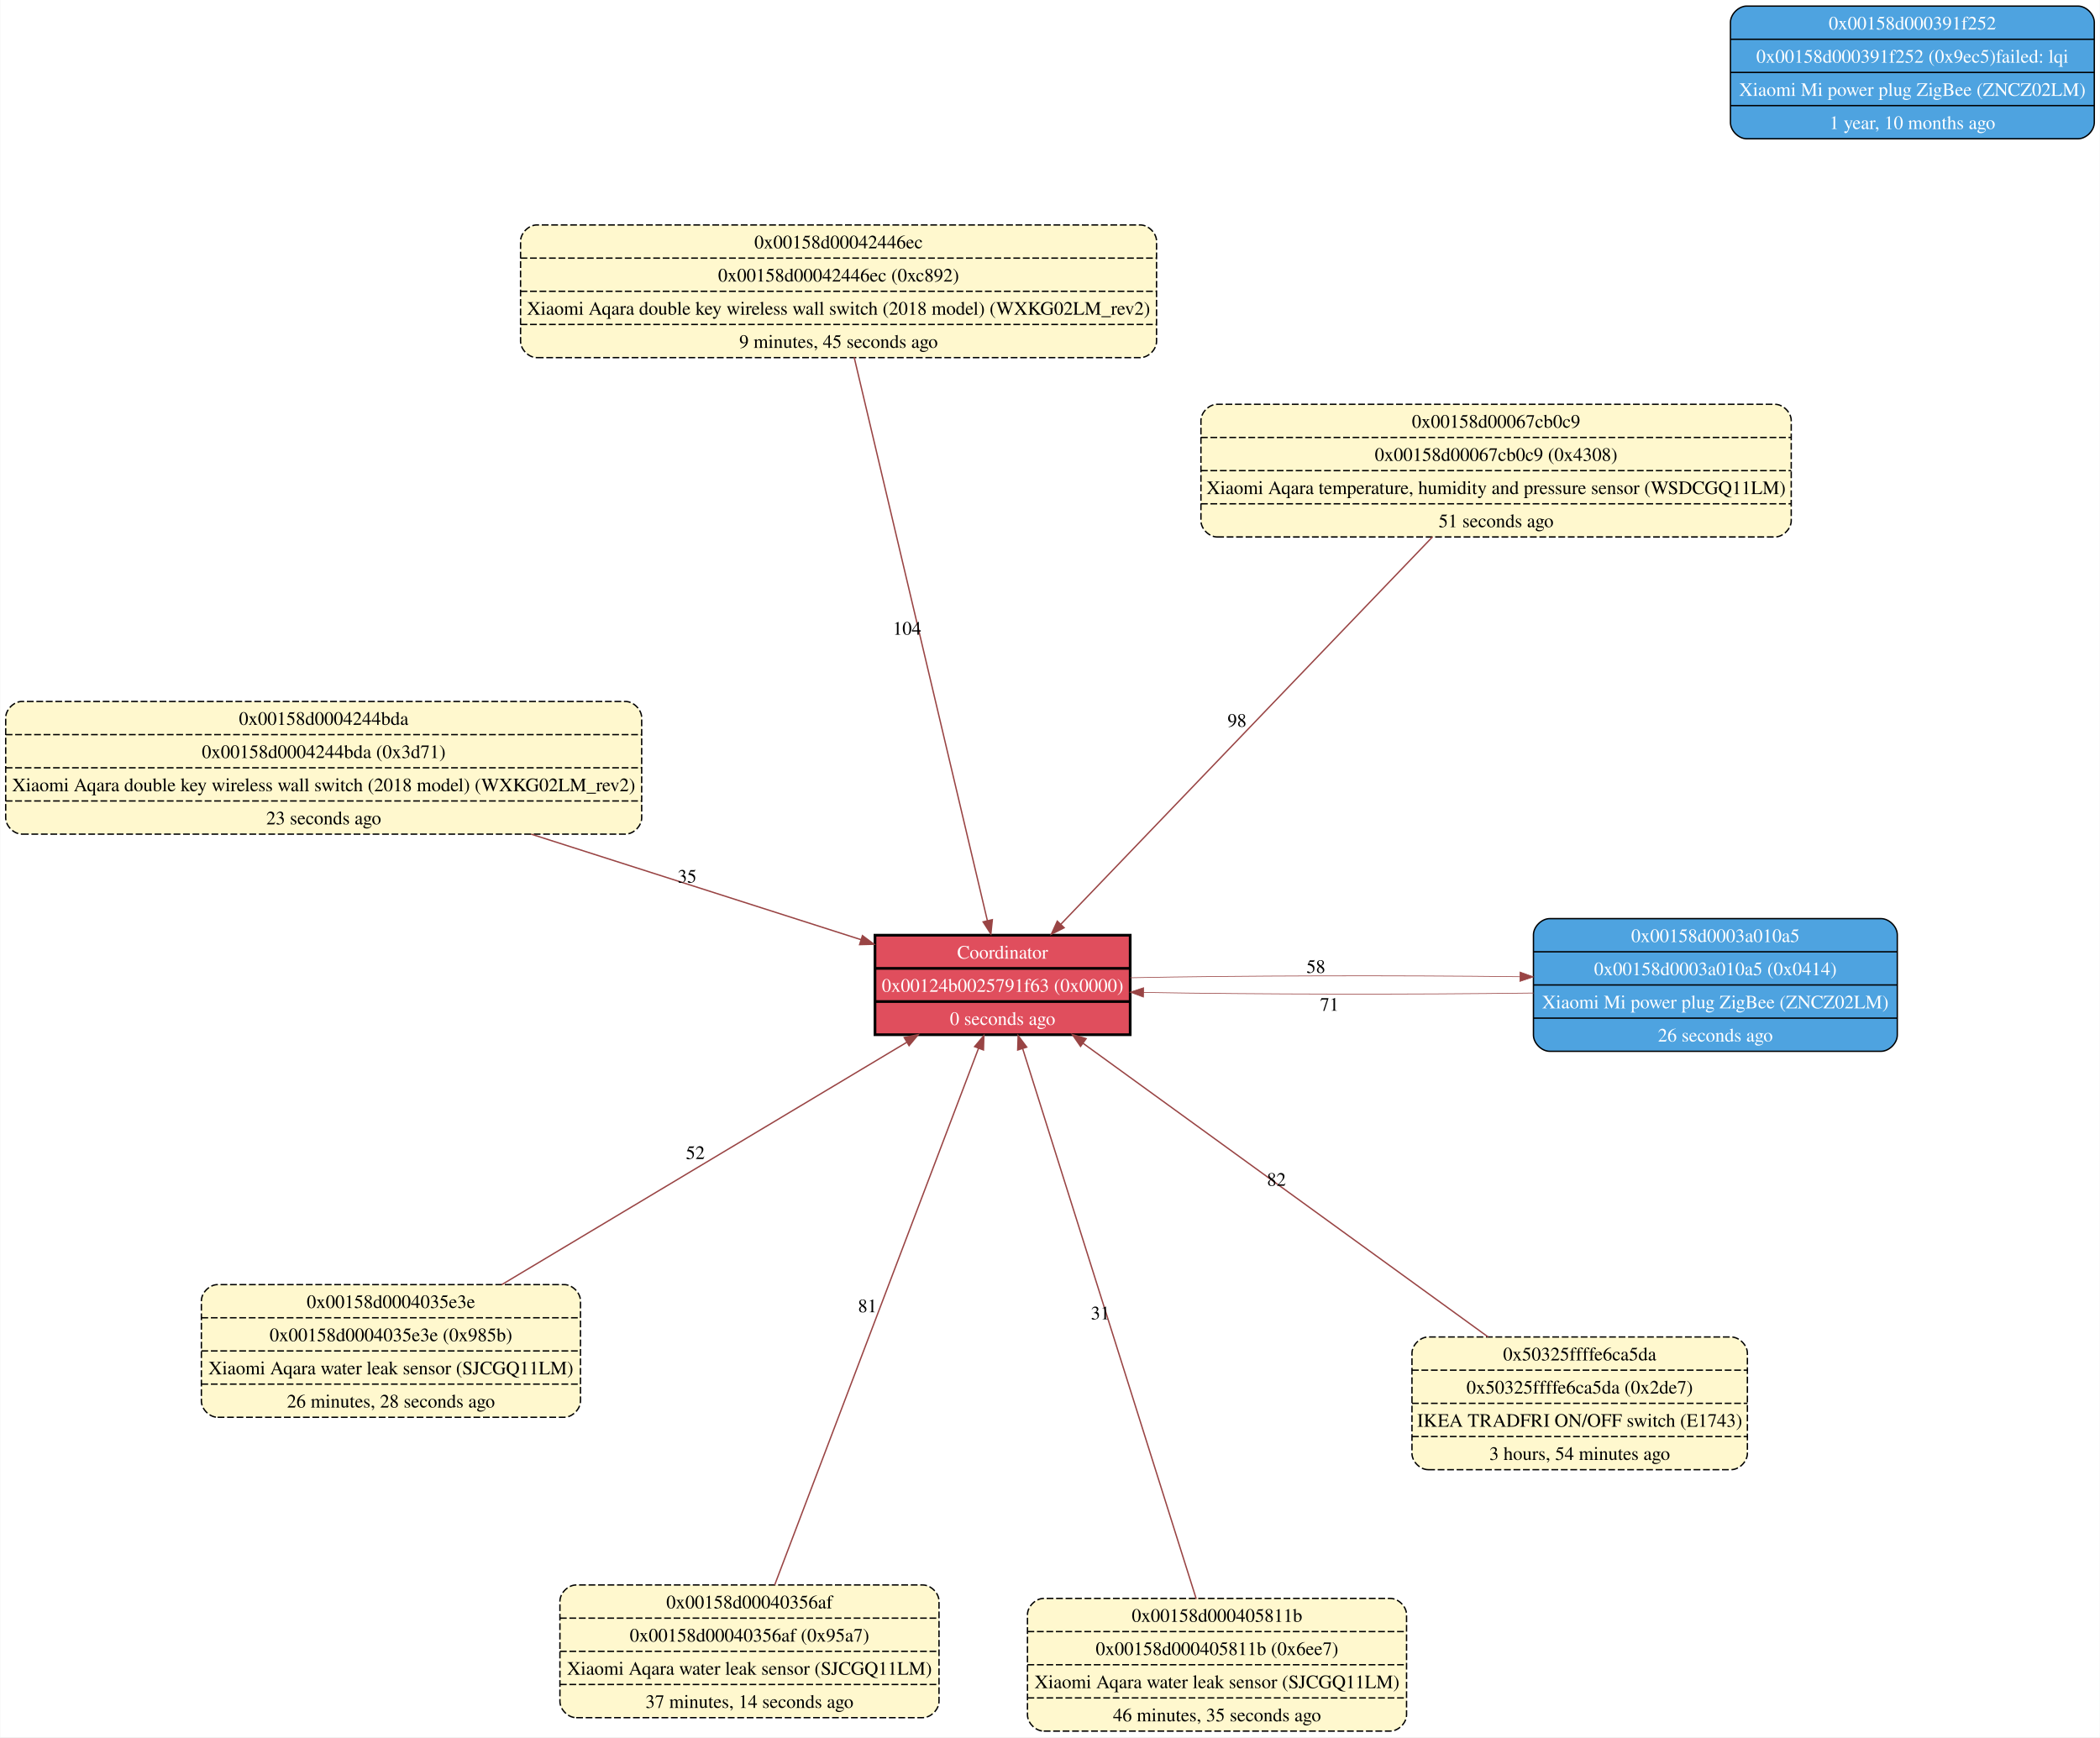
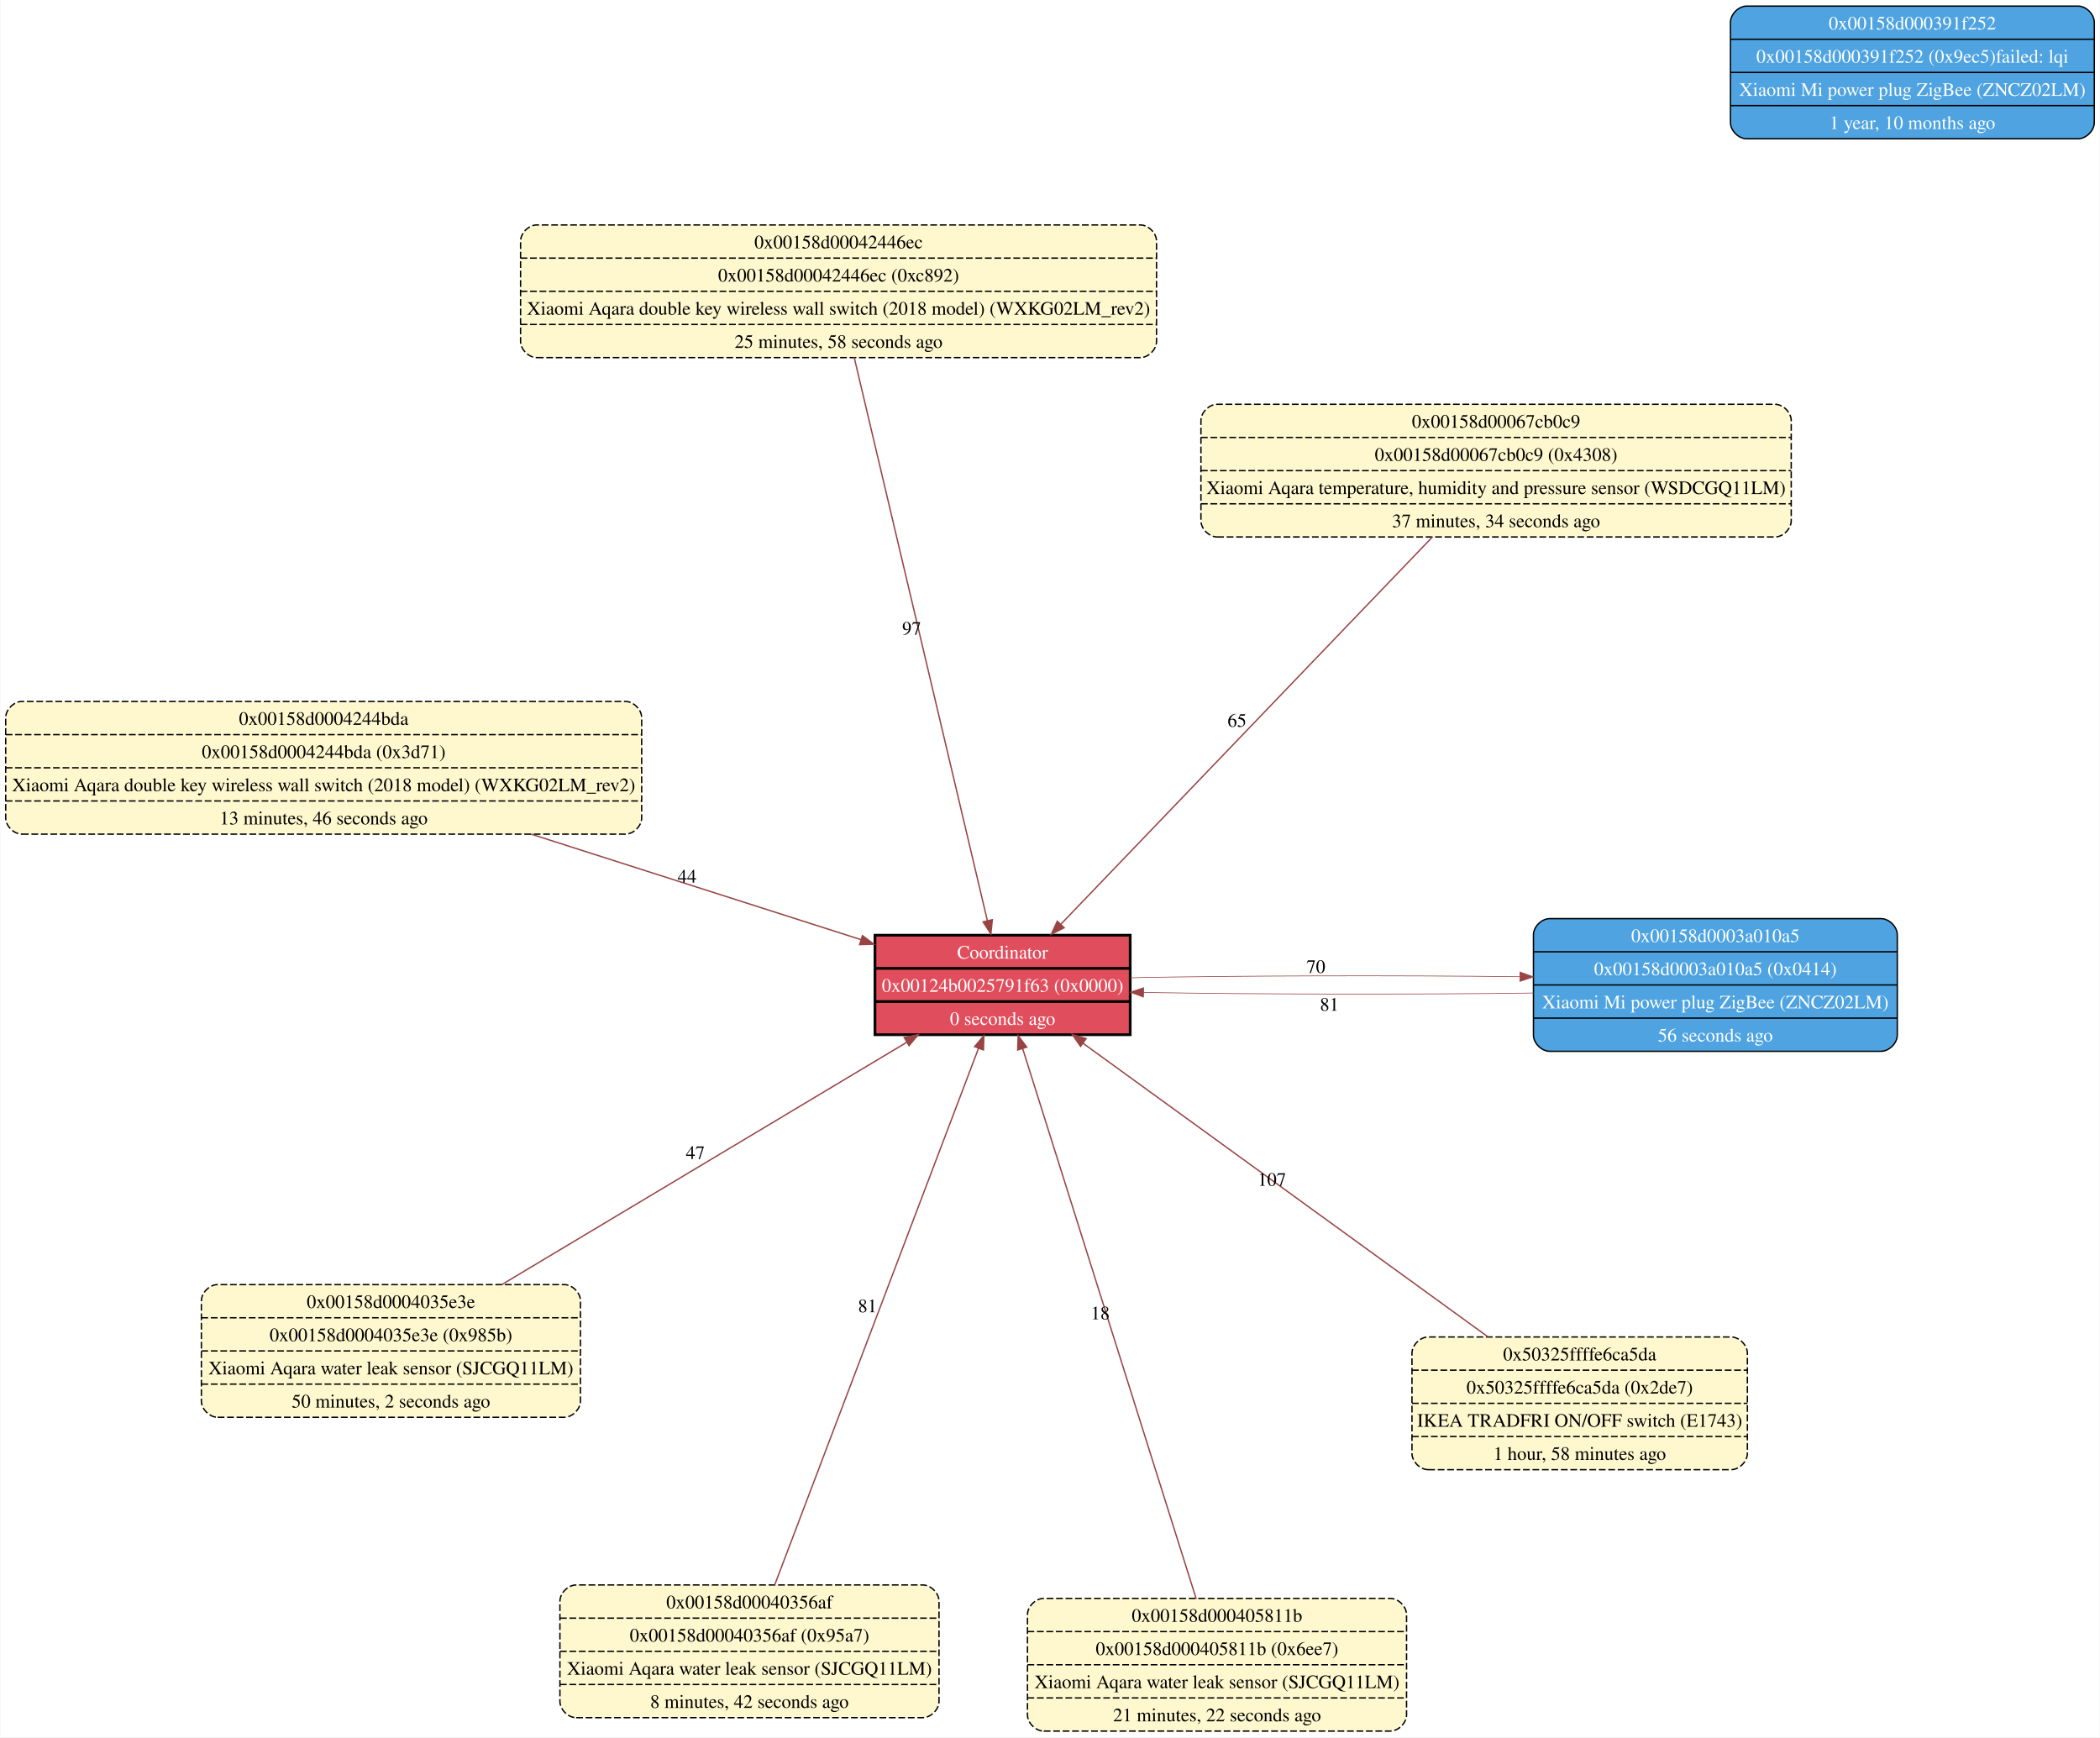
<svg xmlns="http://www.w3.org/2000/svg" width="1551pt" height="1283pt" viewBox="0.00 0.00 1550.70 1283.10">
  <g id="graph0" class="graph" transform="scale(1 1) rotate(0) translate(4 1279.1)">
    <polygon fill="white" stroke="none" points="-4,4 -4,-1279.1 1546.7,-1279.1 1546.7,4 -4,4" />
    <g id="node1" class="node">
      <polygon fill="#e04e5d" stroke="black" stroke-width="2" points="642.08,-514.85 642.08,-588.35 830.58,-588.35 830.58,-514.85 642.08,-514.85" />
      <text text-anchor="middle" x="736.33" y="-571.05" font-family="Times,serif" font-size="14.00" fill="#ffffff">Coordinator</text>
      <polyline fill="none" stroke="black" stroke-width="2" points="642.08,-563.85 830.58,-563.85" />
      <text text-anchor="middle" x="736.33" y="-546.55" font-family="Times,serif" font-size="14.00" fill="#ffffff">0x00124b0025791f63 (0x0000)</text>
      <polyline fill="none" stroke="black" stroke-width="2" points="642.08,-539.35 830.58,-539.35" />
      <text text-anchor="middle" x="736.33" y="-522.05" font-family="Times,serif" font-size="14.00" fill="#ffffff">0 seconds ago</text>
    </g>
    <g id="node2" class="node">
      <path fill="#4ea3e0" stroke="black" d="M1140.44,-502.6C1140.44,-502.6 1385.19,-502.6 1385.19,-502.6 1391.19,-502.6 1397.19,-508.6 1397.19,-514.6 1397.19,-514.6 1397.19,-588.6 1397.19,-588.6 1397.19,-594.6 1391.19,-600.6 1385.19,-600.6 1385.19,-600.6 1140.44,-600.6 1140.44,-600.6 1134.44,-600.6 1128.44,-594.6 1128.44,-588.6 1128.44,-588.6 1128.44,-514.6 1128.44,-514.6 1128.44,-508.6 1134.44,-502.6 1140.44,-502.6" />
      <text text-anchor="middle" x="1262.81" y="-583.3" font-family="Times,serif" font-size="14.00" fill="#ffffff">0x00158d0003a010a5</text>
      <polyline fill="none" stroke="black" points="1128.44,-576.1 1397.19,-576.1" />
      <text text-anchor="middle" x="1262.81" y="-558.8" font-family="Times,serif" font-size="14.00" fill="#ffffff">0x00158d0003a010a5 (0x0414)</text>
      <polyline fill="none" stroke="black" points="1128.44,-551.6 1397.19,-551.6" />
      <text text-anchor="middle" x="1262.81" y="-534.3" font-family="Times,serif" font-size="14.00" fill="#ffffff">Xiaomi Mi power plug ZigBee (ZNCZ02LM)</text>
      <polyline fill="none" stroke="black" points="1128.44,-527.1 1397.19,-527.1" />
-       <text text-anchor="middle" x="1262.81" y="-509.8" font-family="Times,serif" font-size="14.00" fill="#ffffff">26 seconds ago</text>
+       <text text-anchor="middle" x="1262.81" y="-509.8" font-family="Times,serif" font-size="14.00" fill="#ffffff">56 seconds ago</text>
    </g>
    <g id="edge1" class="edge">
      <path fill="none" stroke="#994444" stroke-width="0.5" d="M830.45,-556.91C910.5,-558.51 1026.73,-558.77 1118.52,-557.69" />
      <polygon fill="#994444" stroke="#994444" stroke-width="0.5" points="1118.5,-561.19 1128.45,-557.57 1118.41,-554.19 1118.5,-561.19" />
-       <text text-anchor="middle" x="967.74" y="-560.5" font-family="Times,serif" font-size="14.00">58</text>
+       <text text-anchor="middle" x="967.74" y="-560.5" font-family="Times,serif" font-size="14.00">70</text>
    </g>
    <g id="edge8" class="edge">
      <path fill="none" stroke="#994444" stroke-width="0.5" d="M1128.6,-545.63C1039.01,-544.45 922.94,-544.6 840.36,-546.09" />
      <polygon fill="#994444" stroke="#994444" stroke-width="0.5" points="840.39,-542.59 830.46,-546.28 840.52,-549.59 840.39,-542.59" />
-       <text text-anchor="middle" x="977.73" y="-532.56" font-family="Times,serif" font-size="14.00">71</text>
+       <text text-anchor="middle" x="977.73" y="-532.56" font-family="Times,serif" font-size="14.00">81</text>
    </g>
    <g id="node3" class="node">
      <path fill="#fff8ce" stroke="black" stroke-dasharray="5,2" d="M894.84,-882.49C894.84,-882.49 1306.84,-882.49 1306.84,-882.49 1312.84,-882.49 1318.84,-888.49 1318.84,-894.49 1318.84,-894.49 1318.84,-968.49 1318.84,-968.49 1318.84,-974.49 1312.84,-980.49 1306.84,-980.49 1306.84,-980.49 894.84,-980.49 894.84,-980.49 888.84,-980.49 882.84,-974.49 882.84,-968.49 882.84,-968.49 882.84,-894.49 882.84,-894.49 882.84,-888.49 888.84,-882.49 894.84,-882.49" />
      <text text-anchor="middle" x="1100.84" y="-963.19" font-family="Times,serif" font-size="14.00" fill="#000000">0x00158d00067cb0c9</text>
      <polyline fill="none" stroke="black" stroke-dasharray="5,2" points="882.84,-955.99 1318.84,-955.99" />
      <text text-anchor="middle" x="1100.84" y="-938.69" font-family="Times,serif" font-size="14.00" fill="#000000">0x00158d00067cb0c9 (0x4308)</text>
      <polyline fill="none" stroke="black" stroke-dasharray="5,2" points="882.84,-931.49 1318.84,-931.49" />
      <text text-anchor="middle" x="1100.84" y="-914.19" font-family="Times,serif" font-size="14.00" fill="#000000">Xiaomi Aqara temperature, humidity and pressure sensor (WSDCGQ11LM)</text>
      <polyline fill="none" stroke="black" stroke-dasharray="5,2" points="882.84,-906.99 1318.84,-906.99" />
-       <text text-anchor="middle" x="1100.84" y="-889.69" font-family="Times,serif" font-size="14.00" fill="#000000">51 seconds ago</text>
+       <text text-anchor="middle" x="1100.84" y="-889.69" font-family="Times,serif" font-size="14.00" fill="#000000">37 minutes, 34 seconds ago</text>
    </g>
    <g id="edge2" class="edge">
      <path fill="none" stroke="#994444" d="M1053.93,-882.6C982.41,-808.06 847.19,-667.14 778.57,-595.62" />
      <polygon fill="#994444" stroke="#994444" points="781.79,-593.87 772.34,-589.08 776.73,-598.72 781.79,-593.87" />
-       <text text-anchor="middle" x="909.5" y="-742.31" font-family="Times,serif" font-size="14.00">98</text>
+       <text text-anchor="middle" x="909.5" y="-742.31" font-family="Times,serif" font-size="14.00">65</text>
    </g>
    <g id="node4" class="node">
      <path fill="#fff8ce" stroke="black" stroke-dasharray="5,2" d="M392.3,-1014.95C392.3,-1014.95 838.05,-1014.95 838.05,-1014.95 844.05,-1014.95 850.05,-1020.95 850.05,-1026.95 850.05,-1026.95 850.05,-1100.95 850.05,-1100.95 850.05,-1106.95 844.05,-1112.95 838.05,-1112.95 838.05,-1112.95 392.3,-1112.95 392.3,-1112.95 386.3,-1112.95 380.3,-1106.95 380.3,-1100.95 380.3,-1100.95 380.3,-1026.95 380.3,-1026.95 380.3,-1020.95 386.3,-1014.95 392.3,-1014.95" />
      <text text-anchor="middle" x="615.17" y="-1095.65" font-family="Times,serif" font-size="14.00" fill="#000000">0x00158d00042446ec</text>
      <polyline fill="none" stroke="black" stroke-dasharray="5,2" points="380.3,-1088.45 850.05,-1088.45" />
      <text text-anchor="middle" x="615.17" y="-1071.15" font-family="Times,serif" font-size="14.00" fill="#000000">0x00158d00042446ec (0xc892)</text>
      <polyline fill="none" stroke="black" stroke-dasharray="5,2" points="380.3,-1063.95 850.05,-1063.95" />
      <text text-anchor="middle" x="615.17" y="-1046.65" font-family="Times,serif" font-size="14.00" fill="#000000">Xiaomi Aqara double key wireless wall switch (2018 model) (WXKG02LM_rev2)</text>
      <polyline fill="none" stroke="black" stroke-dasharray="5,2" points="380.3,-1039.45 850.05,-1039.45" />
-       <text text-anchor="middle" x="615.17" y="-1022.15" font-family="Times,serif" font-size="14.00" fill="#000000">9 minutes, 45 seconds ago</text>
+       <text text-anchor="middle" x="615.17" y="-1022.15" font-family="Times,serif" font-size="14.00" fill="#000000">25 minutes, 58 seconds ago</text>
    </g>
    <g id="edge3" class="edge">
      <path fill="none" stroke="#994444" d="M626.68,-1015.29C649.91,-917.04 702.16,-696.08 725.13,-598.94" />
      <polygon fill="#994444" stroke="#994444" points="728.76,-599.81 727.66,-589.27 721.95,-598.2 728.76,-599.81" />
-       <text text-anchor="middle" x="665.78" y="-810.31" font-family="Times,serif" font-size="14.00">104</text>
+       <text text-anchor="middle" x="669.16" y="-810.31" font-family="Times,serif" font-size="14.00">97</text>
    </g>
    <g id="node5" class="node">
      <path fill="#fff8ce" stroke="black" stroke-dasharray="5,2" d="M12,-663C12,-663 457.75,-663 457.75,-663 463.75,-663 469.75,-669 469.75,-675 469.75,-675 469.75,-749 469.75,-749 469.75,-755 463.75,-761 457.75,-761 457.75,-761 12,-761 12,-761 6,-761 0,-755 0,-749 0,-749 0,-675 0,-675 0,-669 6,-663 12,-663" />
      <text text-anchor="middle" x="234.88" y="-743.7" font-family="Times,serif" font-size="14.00" fill="#000000">0x00158d0004244bda</text>
      <polyline fill="none" stroke="black" stroke-dasharray="5,2" points="0,-736.5 469.75,-736.5" />
      <text text-anchor="middle" x="234.88" y="-719.2" font-family="Times,serif" font-size="14.00" fill="#000000">0x00158d0004244bda (0x3d71)</text>
      <polyline fill="none" stroke="black" stroke-dasharray="5,2" points="0,-712 469.75,-712" />
      <text text-anchor="middle" x="234.88" y="-694.7" font-family="Times,serif" font-size="14.00" fill="#000000">Xiaomi Aqara double key wireless wall switch (2018 model) (WXKG02LM_rev2)</text>
      <polyline fill="none" stroke="black" stroke-dasharray="5,2" points="0,-687.5 469.75,-687.5" />
-       <text text-anchor="middle" x="234.88" y="-670.2" font-family="Times,serif" font-size="14.00" fill="#000000">23 seconds ago</text>
+       <text text-anchor="middle" x="234.88" y="-670.2" font-family="Times,serif" font-size="14.00" fill="#000000">13 minutes, 46 seconds ago</text>
    </g>
    <g id="edge4" class="edge">
      <path fill="none" stroke="#994444" d="M388.05,-663.01C467.11,-637.71 561.51,-607.52 632.07,-584.95" />
      <polygon fill="#994444" stroke="#994444" points="632.84,-588.05 641.3,-581.67 630.71,-581.39 632.84,-588.05" />
-       <text text-anchor="middle" x="503.31" y="-627.18" font-family="Times,serif" font-size="14.00">35</text>
+       <text text-anchor="middle" x="503.31" y="-627.18" font-family="Times,serif" font-size="14.00">44</text>
    </g>
    <g id="node6" class="node">
      <path fill="#fff8ce" stroke="black" stroke-dasharray="5,2" d="M156.54,-232.28C156.54,-232.28 412.54,-232.28 412.54,-232.28 418.54,-232.28 424.54,-238.28 424.54,-244.28 424.54,-244.28 424.54,-318.28 424.54,-318.28 424.54,-324.28 418.54,-330.28 412.54,-330.28 412.54,-330.28 156.54,-330.28 156.54,-330.28 150.54,-330.28 144.54,-324.28 144.54,-318.28 144.54,-318.28 144.54,-244.28 144.54,-244.28 144.54,-238.28 150.54,-232.28 156.54,-232.28" />
      <text text-anchor="middle" x="284.54" y="-312.98" font-family="Times,serif" font-size="14.00" fill="#000000">0x00158d0004035e3e</text>
      <polyline fill="none" stroke="black" stroke-dasharray="5,2" points="144.54,-305.78 424.54,-305.78" />
      <text text-anchor="middle" x="284.54" y="-288.48" font-family="Times,serif" font-size="14.00" fill="#000000">0x00158d0004035e3e (0x985b)</text>
      <polyline fill="none" stroke="black" stroke-dasharray="5,2" points="144.54,-281.28 424.54,-281.28" />
      <text text-anchor="middle" x="284.54" y="-263.98" font-family="Times,serif" font-size="14.00" fill="#000000">Xiaomi Aqara water leak sensor (SJCGQ11LM)</text>
      <polyline fill="none" stroke="black" stroke-dasharray="5,2" points="144.54,-256.78 424.54,-256.78" />
-       <text text-anchor="middle" x="284.54" y="-239.48" font-family="Times,serif" font-size="14.00" fill="#000000">26 minutes, 28 seconds ago</text>
+       <text text-anchor="middle" x="284.54" y="-239.48" font-family="Times,serif" font-size="14.00" fill="#000000">50 minutes, 2 seconds ago</text>
    </g>
    <g id="edge5" class="edge">
      <path fill="none" stroke="#994444" d="M366.35,-330.23C451.93,-381.43 584.85,-460.96 665.9,-509.46" />
      <polygon fill="#994444" stroke="#994444" points="663.66,-512.79 674.04,-514.92 667.25,-506.79 663.66,-512.79" />
-       <text text-anchor="middle" x="509.38" y="-423.04" font-family="Times,serif" font-size="14.00">52</text>
+       <text text-anchor="middle" x="509.38" y="-423.04" font-family="Times,serif" font-size="14.00">47</text>
    </g>
    <g id="node7" class="node">
      <path fill="#fff8ce" stroke="black" stroke-dasharray="5,2" d="M421.37,-10.42C421.37,-10.42 677.37,-10.42 677.37,-10.42 683.37,-10.42 689.37,-16.42 689.37,-22.42 689.37,-22.42 689.37,-96.42 689.37,-96.42 689.37,-102.42 683.37,-108.42 677.37,-108.42 677.37,-108.42 421.37,-108.42 421.37,-108.42 415.37,-108.42 409.37,-102.42 409.37,-96.42 409.37,-96.42 409.37,-22.42 409.37,-22.42 409.37,-16.42 415.37,-10.42 421.37,-10.42" />
      <text text-anchor="middle" x="549.37" y="-91.12" font-family="Times,serif" font-size="14.00" fill="#000000">0x00158d00040356af</text>
      <polyline fill="none" stroke="black" stroke-dasharray="5,2" points="409.37,-83.92 689.37,-83.92" />
      <text text-anchor="middle" x="549.37" y="-66.62" font-family="Times,serif" font-size="14.00" fill="#000000">0x00158d00040356af (0x95a7)</text>
      <polyline fill="none" stroke="black" stroke-dasharray="5,2" points="409.37,-59.42 689.37,-59.42" />
      <text text-anchor="middle" x="549.37" y="-42.12" font-family="Times,serif" font-size="14.00" fill="#000000">Xiaomi Aqara water leak sensor (SJCGQ11LM)</text>
      <polyline fill="none" stroke="black" stroke-dasharray="5,2" points="409.37,-34.92 689.37,-34.92" />
-       <text text-anchor="middle" x="549.37" y="-17.62" font-family="Times,serif" font-size="14.00" fill="#000000">37 minutes, 14 seconds ago</text>
+       <text text-anchor="middle" x="549.37" y="-17.62" font-family="Times,serif" font-size="14.00" fill="#000000">8 minutes, 42 seconds ago</text>
    </g>
    <g id="edge6" class="edge">
      <path fill="none" stroke="#994444" d="M567.98,-108.41C604.09,-203.47 683.2,-411.74 718.6,-504.92" />
      <polygon fill="#994444" stroke="#994444" points="715.67,-506.06 722.49,-514.17 722.21,-503.58 715.67,-506.06" />
      <text text-anchor="middle" x="636.54" y="-309.87" font-family="Times,serif" font-size="14.00">81</text>
    </g>
    <g id="node8" class="node">
      <path fill="#fff8ce" stroke="black" stroke-dasharray="5,2" d="M766.71,-0.5C766.71,-0.5 1022.71,-0.5 1022.71,-0.5 1028.71,-0.5 1034.71,-6.5 1034.71,-12.5 1034.71,-12.5 1034.71,-86.5 1034.71,-86.5 1034.71,-92.5 1028.71,-98.5 1022.71,-98.5 1022.71,-98.5 766.71,-98.5 766.71,-98.5 760.71,-98.5 754.71,-92.5 754.71,-86.5 754.71,-86.5 754.71,-12.5 754.71,-12.5 754.71,-6.5 760.71,-0.5 766.71,-0.5" />
      <text text-anchor="middle" x="894.71" y="-81.2" font-family="Times,serif" font-size="14.00" fill="#000000">0x00158d000405811b</text>
      <polyline fill="none" stroke="black" stroke-dasharray="5,2" points="754.71,-74 1034.71,-74" />
      <text text-anchor="middle" x="894.71" y="-56.7" font-family="Times,serif" font-size="14.00" fill="#000000">0x00158d000405811b (0x6ee7)</text>
      <polyline fill="none" stroke="black" stroke-dasharray="5,2" points="754.71,-49.5 1034.71,-49.5" />
      <text text-anchor="middle" x="894.71" y="-32.2" font-family="Times,serif" font-size="14.00" fill="#000000">Xiaomi Aqara water leak sensor (SJCGQ11LM)</text>
      <polyline fill="none" stroke="black" stroke-dasharray="5,2" points="754.71,-25 1034.71,-25" />
-       <text text-anchor="middle" x="894.71" y="-7.7" font-family="Times,serif" font-size="14.00" fill="#000000">46 minutes, 35 seconds ago</text>
+       <text text-anchor="middle" x="894.71" y="-7.7" font-family="Times,serif" font-size="14.00" fill="#000000">21 minutes, 22 seconds ago</text>
    </g>
    <g id="edge7" class="edge">
      <path fill="none" stroke="#994444" d="M879.38,-98.1C848.92,-194.67 781.13,-409.57 751.12,-504.71" />
      <polygon fill="#994444" stroke="#994444" points="747.49,-503.58 747.82,-514.17 754.17,-505.68 747.49,-503.58" />
-       <text text-anchor="middle" x="808.5" y="-304.61" font-family="Times,serif" font-size="14.00">31</text>
+       <text text-anchor="middle" x="808.5" y="-304.61" font-family="Times,serif" font-size="14.00">18</text>
    </g>
    <g id="node9" class="node">
      <path fill="#4ea3e0" stroke="black" d="M1285.95,-1176.6C1285.95,-1176.6 1530.7,-1176.6 1530.7,-1176.6 1536.7,-1176.6 1542.7,-1182.6 1542.7,-1188.6 1542.7,-1188.6 1542.7,-1262.6 1542.7,-1262.6 1542.7,-1268.6 1536.7,-1274.6 1530.7,-1274.6 1530.7,-1274.6 1285.95,-1274.6 1285.95,-1274.6 1279.95,-1274.6 1273.95,-1268.6 1273.95,-1262.6 1273.95,-1262.6 1273.95,-1188.6 1273.95,-1188.6 1273.95,-1182.6 1279.95,-1176.6 1285.95,-1176.6" />
      <text text-anchor="middle" x="1408.33" y="-1257.3" font-family="Times,serif" font-size="14.00" fill="#ffffff">0x00158d000391f252</text>
      <polyline fill="none" stroke="black" points="1273.95,-1250.1 1542.7,-1250.1" />
      <text text-anchor="middle" x="1408.33" y="-1232.8" font-family="Times,serif" font-size="14.00" fill="#ffffff">0x00158d000391f252 (0x9ec5)failed: lqi</text>
      <polyline fill="none" stroke="black" points="1273.95,-1225.6 1542.7,-1225.6" />
      <text text-anchor="middle" x="1408.33" y="-1208.3" font-family="Times,serif" font-size="14.00" fill="#ffffff">Xiaomi Mi power plug ZigBee (ZNCZ02LM)</text>
      <polyline fill="none" stroke="black" points="1273.95,-1201.1 1542.7,-1201.1" />
      <text text-anchor="middle" x="1408.33" y="-1183.8" font-family="Times,serif" font-size="14.00" fill="#ffffff">1 year, 10 months ago</text>
    </g>
    <g id="node10" class="node">
      <path fill="#fff8ce" stroke="black" stroke-dasharray="5,2" d="M1050.71,-193.58C1050.71,-193.58 1274.46,-193.58 1274.46,-193.58 1280.46,-193.58 1286.46,-199.58 1286.46,-205.58 1286.46,-205.58 1286.46,-279.58 1286.46,-279.58 1286.46,-285.58 1280.46,-291.58 1274.46,-291.58 1274.46,-291.58 1050.71,-291.58 1050.71,-291.58 1044.71,-291.58 1038.71,-285.58 1038.71,-279.58 1038.71,-279.58 1038.71,-205.58 1038.71,-205.58 1038.71,-199.58 1044.71,-193.58 1050.71,-193.58" />
      <text text-anchor="middle" x="1162.59" y="-274.28" font-family="Times,serif" font-size="14.00" fill="#000000">0x50325ffffe6ca5da</text>
      <polyline fill="none" stroke="black" stroke-dasharray="5,2" points="1038.71,-267.08 1286.46,-267.08" />
      <text text-anchor="middle" x="1162.59" y="-249.78" font-family="Times,serif" font-size="14.00" fill="#000000">0x50325ffffe6ca5da (0x2de7)</text>
      <polyline fill="none" stroke="black" stroke-dasharray="5,2" points="1038.71,-242.58 1286.46,-242.58" />
      <text text-anchor="middle" x="1162.59" y="-225.28" font-family="Times,serif" font-size="14.00" fill="#000000">IKEA TRADFRI ON/OFF switch (E1743)</text>
      <polyline fill="none" stroke="black" stroke-dasharray="5,2" points="1038.71,-218.08 1286.46,-218.08" />
-       <text text-anchor="middle" x="1162.59" y="-200.78" font-family="Times,serif" font-size="14.00" fill="#000000">3 hours, 54 minutes ago</text>
+       <text text-anchor="middle" x="1162.59" y="-200.78" font-family="Times,serif" font-size="14.00" fill="#000000">1 hour, 58 minutes ago</text>
    </g>
    <g id="edge9" class="edge">
      <path fill="none" stroke="#994444" d="M1095.04,-291.55C1012.54,-351.36 874.28,-451.59 795.68,-508.57" />
      <polygon fill="#994444" stroke="#994444" points="793.91,-506.25 787.87,-514.96 798.02,-511.92 793.91,-506.25" />
-       <text text-anchor="middle" x="938.61" y="-403.26" font-family="Times,serif" font-size="14.00">82</text>
+       <text text-anchor="middle" x="935.24" y="-403.26" font-family="Times,serif" font-size="14.00">107</text>
    </g>
  </g>
</svg>
